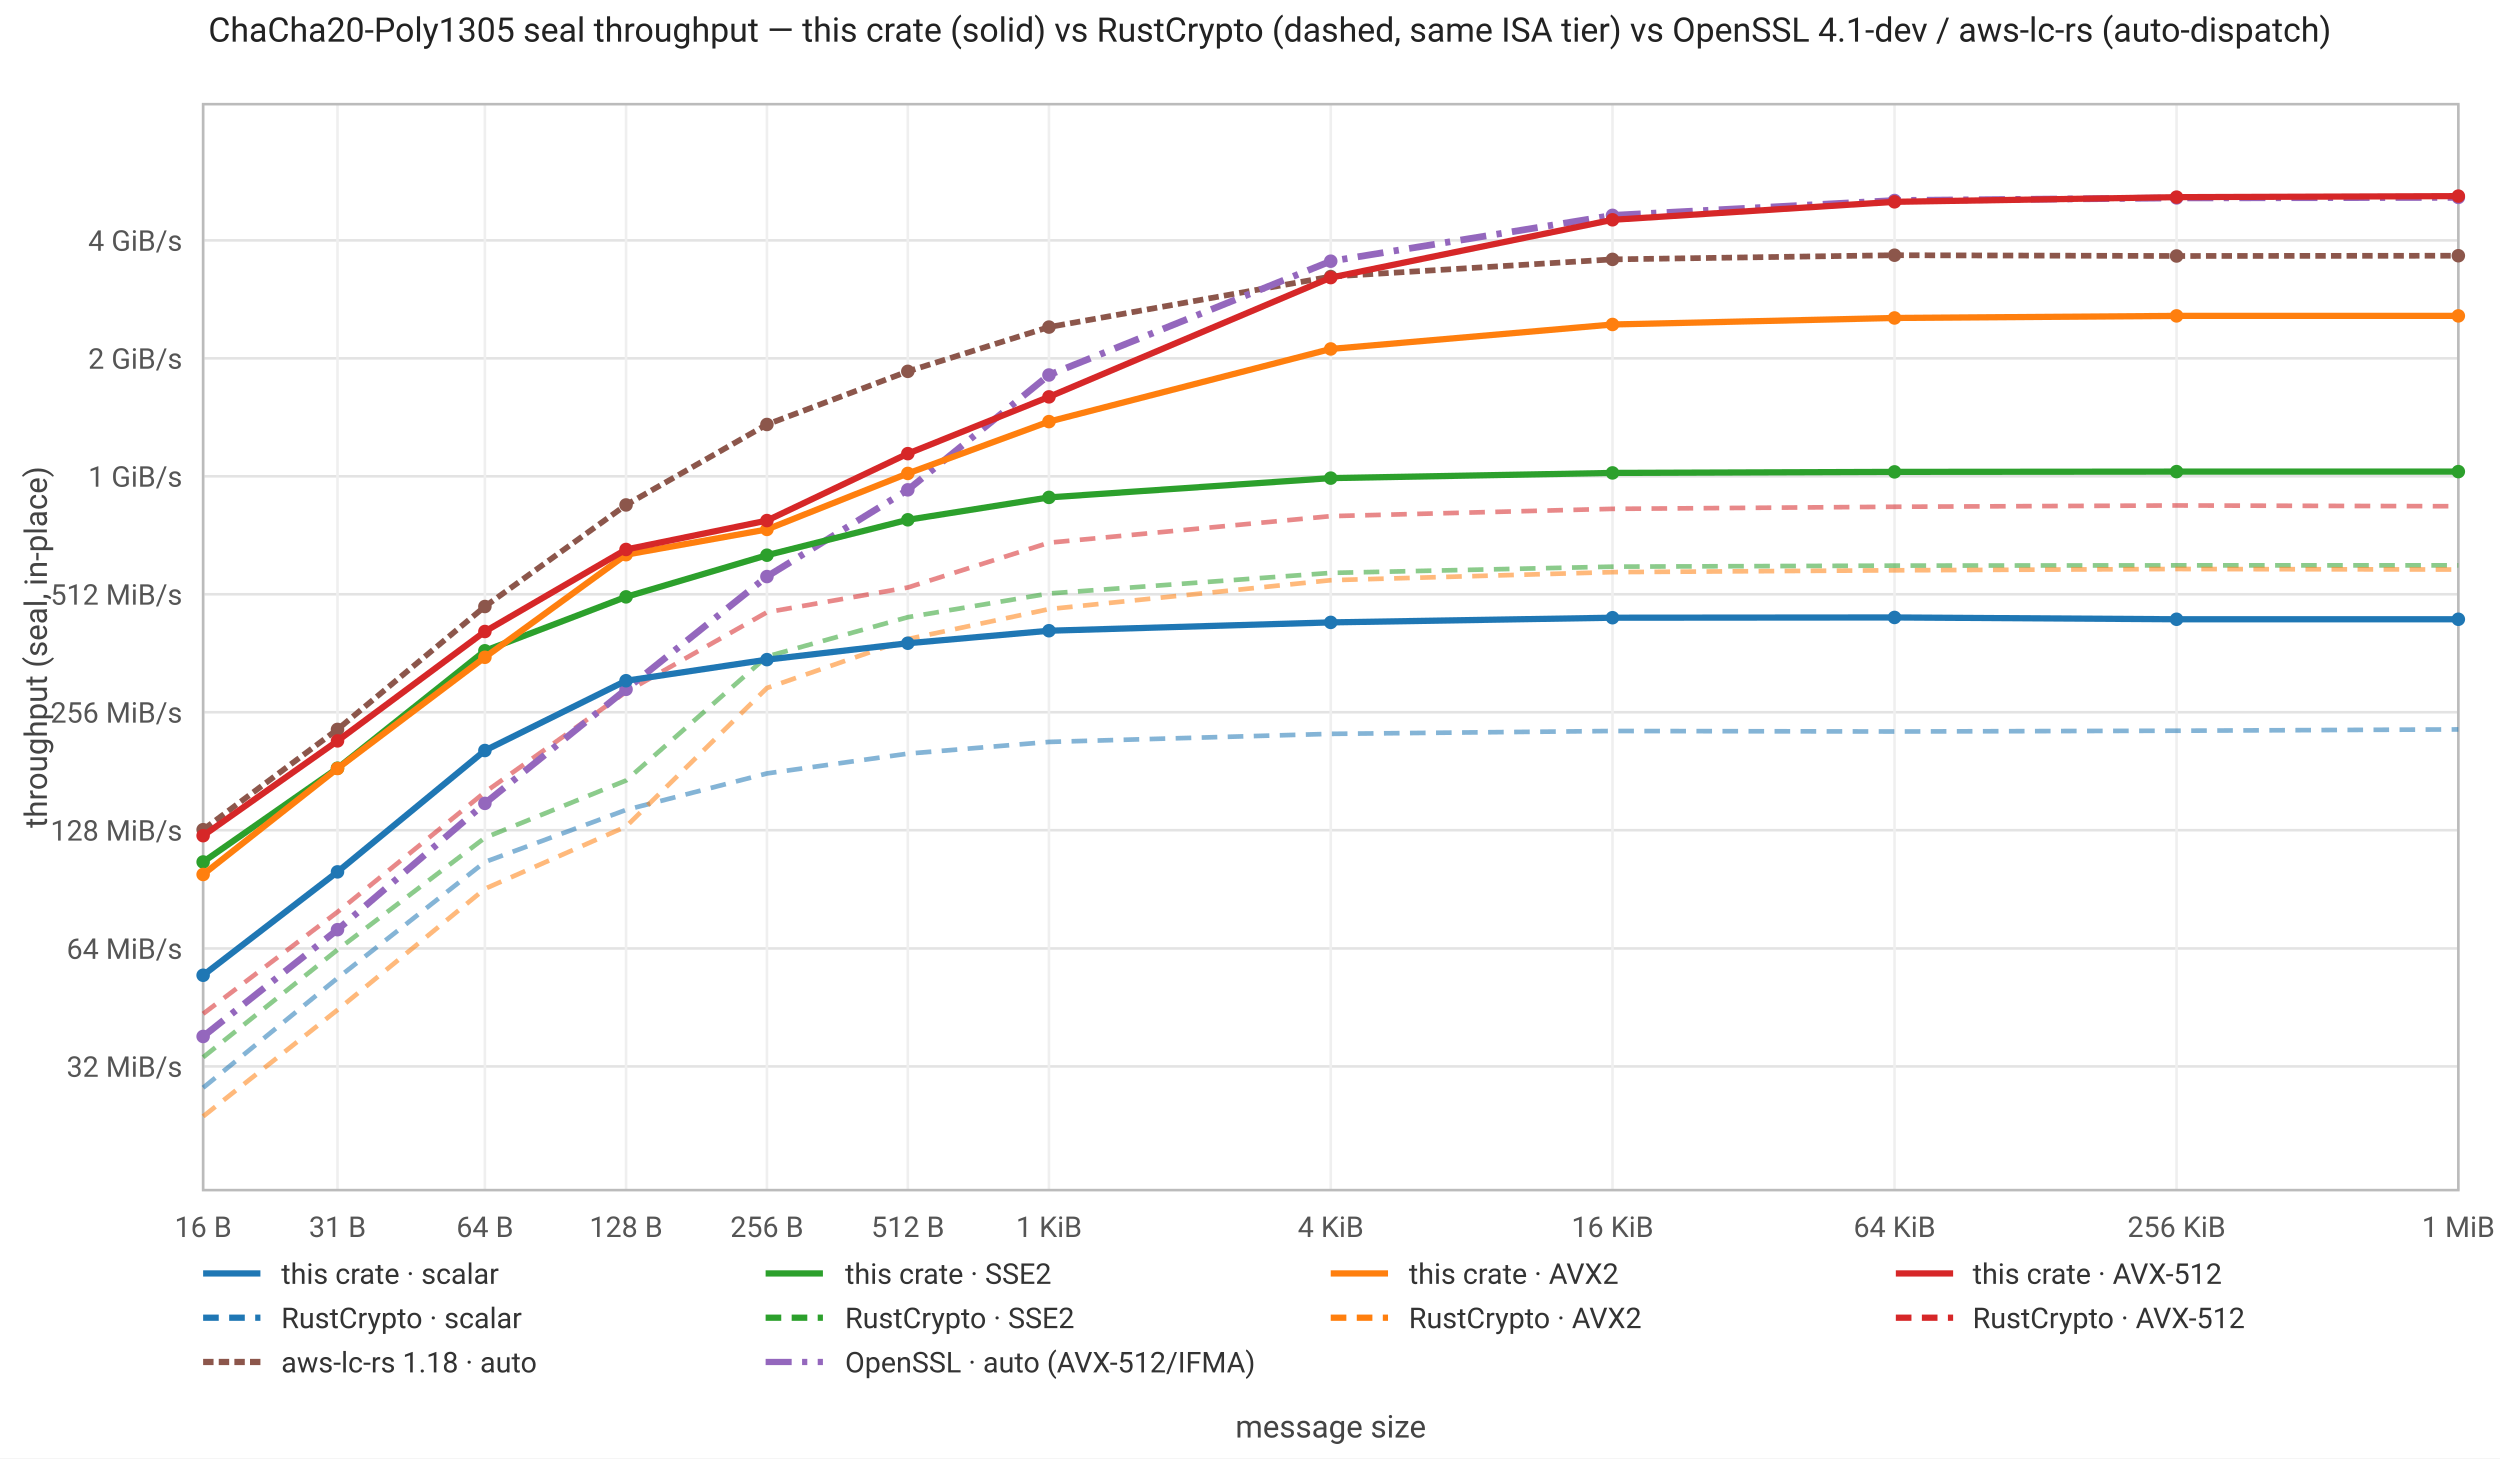
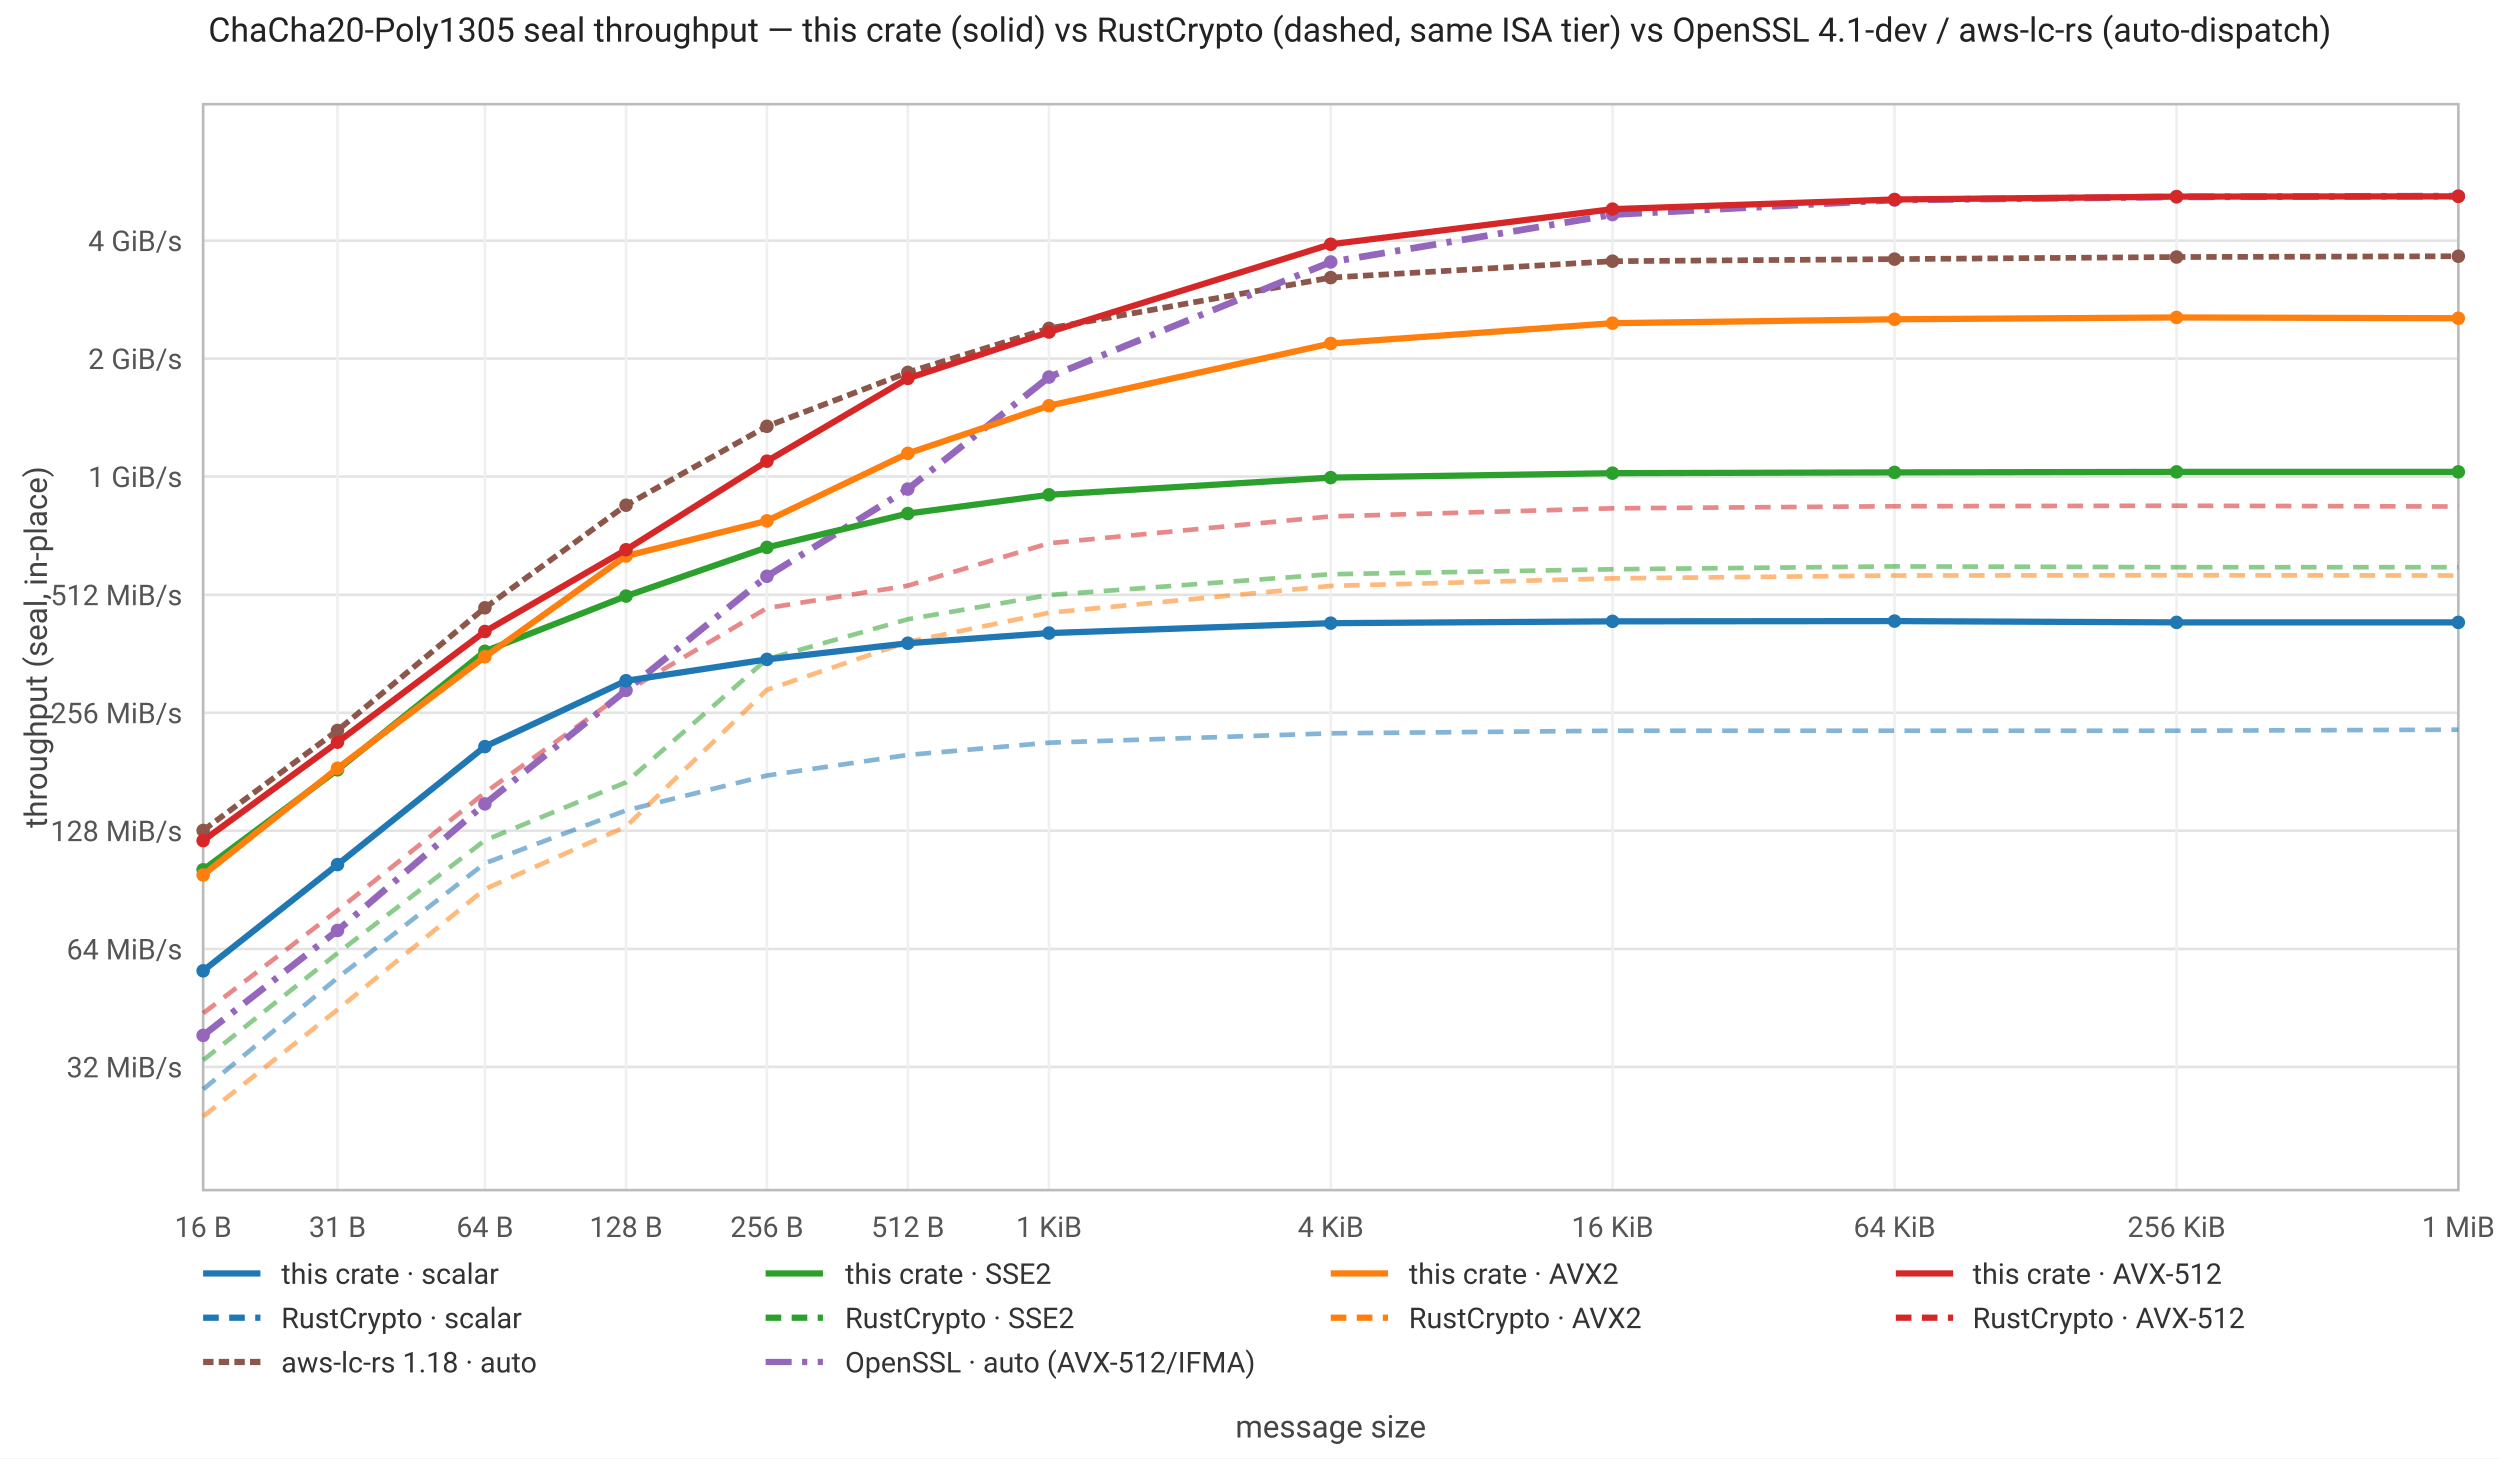
<svg xmlns="http://www.w3.org/2000/svg" width="960" height="560" viewBox="0 0 960 560">
  <rect width="960" height="560" fill="white" />
  <text x="80.0" y="16.0" font-size="13" text-anchor="start" fill="#222" font-family="system-ui,-apple-system,Segoe UI,Roboto,sans-serif">ChaCha20-Poly1305 seal throughput — this crate (solid) vs RustCrypto (dashed, same ISA tier) vs OpenSSL 4.1-dev / aws-lc-rs (auto-dispatch)</text>
  <line x1="78" y1="489" x2="100" y2="489" stroke="#1f77b4" stroke-width="2.4" />
  <text x="108.0" y="493.0" font-size="11.0" text-anchor="start" fill="#333" font-family="system-ui,-apple-system,Segoe UI,Roboto,sans-serif">this crate · scalar</text>
  <line x1="294" y1="489" x2="316" y2="489" stroke="#2ca02c" stroke-width="2.4" />
  <text x="324.5" y="493.0" font-size="11.0" text-anchor="start" fill="#333" font-family="system-ui,-apple-system,Segoe UI,Roboto,sans-serif">this crate · SSE2</text>
  <line x1="511" y1="489" x2="533" y2="489" stroke="#ff7f0e" stroke-width="2.4" />
  <text x="541.0" y="493.0" font-size="11.0" text-anchor="start" fill="#333" font-family="system-ui,-apple-system,Segoe UI,Roboto,sans-serif">this crate · AVX2</text>
  <line x1="728" y1="489" x2="750" y2="489" stroke="#d62728" stroke-width="2.4" />
  <text x="757.5" y="493.0" font-size="11.0" text-anchor="start" fill="#333" font-family="system-ui,-apple-system,Segoe UI,Roboto,sans-serif">this crate · AVX-512</text>
  <line x1="78" y1="506" x2="100" y2="506" stroke="#1f77b4" stroke-width="2.4" stroke-dasharray="6 4" />
  <text x="108.0" y="510.0" font-size="11.0" text-anchor="start" fill="#333" font-family="system-ui,-apple-system,Segoe UI,Roboto,sans-serif">RustCrypto · scalar</text>
  <line x1="294" y1="506" x2="316" y2="506" stroke="#2ca02c" stroke-width="2.4" stroke-dasharray="6 4" />
  <text x="324.5" y="510.0" font-size="11.0" text-anchor="start" fill="#333" font-family="system-ui,-apple-system,Segoe UI,Roboto,sans-serif">RustCrypto · SSE2</text>
  <line x1="511" y1="506" x2="533" y2="506" stroke="#ff7f0e" stroke-width="2.4" stroke-dasharray="6 4" />
  <text x="541.0" y="510.0" font-size="11.0" text-anchor="start" fill="#333" font-family="system-ui,-apple-system,Segoe UI,Roboto,sans-serif">RustCrypto · AVX2</text>
  <line x1="728" y1="506" x2="750" y2="506" stroke="#d62728" stroke-width="2.4" stroke-dasharray="6 4" />
  <text x="757.5" y="510.0" font-size="11.0" text-anchor="start" fill="#333" font-family="system-ui,-apple-system,Segoe UI,Roboto,sans-serif">RustCrypto · AVX-512</text>
  <line x1="78" y1="523" x2="100" y2="523" stroke="#8c564b" stroke-width="2.4" stroke-dasharray="4 2" />
  <text x="108.0" y="527.0" font-size="11.0" text-anchor="start" fill="#333" font-family="system-ui,-apple-system,Segoe UI,Roboto,sans-serif">aws-lc-rs 1.18 · auto</text>
  <line x1="294" y1="523" x2="316" y2="523" stroke="#9467bd" stroke-width="2.4" stroke-dasharray="10 4 2 4" />
  <text x="324.5" y="527.0" font-size="11.0" text-anchor="start" fill="#333" font-family="system-ui,-apple-system,Segoe UI,Roboto,sans-serif">OpenSSL · auto (AVX-512/IFMA)</text>
-   <line x1="78" y1="409.5" x2="944" y2="409.5" stroke="#e3e3e3" stroke-width="1" />
-   <text x="70.0" y="413.5" font-size="11" text-anchor="end" fill="#555" font-family="system-ui,-apple-system,Segoe UI,Roboto,sans-serif">32 MiB/s</text>
-   <line x1="78" y1="364.2" x2="944" y2="364.2" stroke="#e3e3e3" stroke-width="1" />
-   <text x="70.0" y="368.2" font-size="11" text-anchor="end" fill="#555" font-family="system-ui,-apple-system,Segoe UI,Roboto,sans-serif">64 MiB/s</text>
-   <line x1="78" y1="318.8" x2="944" y2="318.8" stroke="#e3e3e3" stroke-width="1" />
-   <text x="70.0" y="322.8" font-size="11" text-anchor="end" fill="#555" font-family="system-ui,-apple-system,Segoe UI,Roboto,sans-serif">128 MiB/s</text>
-   <line x1="78" y1="273.5" x2="944" y2="273.5" stroke="#e3e3e3" stroke-width="1" />
-   <text x="70.0" y="277.5" font-size="11" text-anchor="end" fill="#555" font-family="system-ui,-apple-system,Segoe UI,Roboto,sans-serif">256 MiB/s</text>
-   <line x1="78" y1="228.2" x2="944" y2="228.2" stroke="#e3e3e3" stroke-width="1" />
-   <text x="70.0" y="232.2" font-size="11" text-anchor="end" fill="#555" font-family="system-ui,-apple-system,Segoe UI,Roboto,sans-serif">512 MiB/s</text>
-   <line x1="78" y1="182.9" x2="944" y2="182.9" stroke="#e3e3e3" stroke-width="1" />
-   <text x="70.0" y="186.9" font-size="11" text-anchor="end" fill="#555" font-family="system-ui,-apple-system,Segoe UI,Roboto,sans-serif">1 GiB/s</text>
-   <line x1="78" y1="137.6" x2="944" y2="137.6" stroke="#e3e3e3" stroke-width="1" />
-   <text x="70.0" y="141.6" font-size="11" text-anchor="end" fill="#555" font-family="system-ui,-apple-system,Segoe UI,Roboto,sans-serif">2 GiB/s</text>
-   <line x1="78" y1="92.3" x2="944" y2="92.3" stroke="#e3e3e3" stroke-width="1" />
-   <text x="70.0" y="96.3" font-size="11" text-anchor="end" fill="#555" font-family="system-ui,-apple-system,Segoe UI,Roboto,sans-serif">4 GiB/s</text>
+   <line x1="78" y1="409.7" x2="944" y2="409.7" stroke="#e3e3e3" stroke-width="1" />
+   <text x="70.0" y="413.7" font-size="11" text-anchor="end" fill="#555" font-family="system-ui,-apple-system,Segoe UI,Roboto,sans-serif">32 MiB/s</text>
+   <line x1="78" y1="364.4" x2="944" y2="364.4" stroke="#e3e3e3" stroke-width="1" />
+   <text x="70.0" y="368.4" font-size="11" text-anchor="end" fill="#555" font-family="system-ui,-apple-system,Segoe UI,Roboto,sans-serif">64 MiB/s</text>
+   <line x1="78" y1="319.0" x2="944" y2="319.0" stroke="#e3e3e3" stroke-width="1" />
+   <text x="70.0" y="323.0" font-size="11" text-anchor="end" fill="#555" font-family="system-ui,-apple-system,Segoe UI,Roboto,sans-serif">128 MiB/s</text>
+   <line x1="78" y1="273.7" x2="944" y2="273.7" stroke="#e3e3e3" stroke-width="1" />
+   <text x="70.0" y="277.7" font-size="11" text-anchor="end" fill="#555" font-family="system-ui,-apple-system,Segoe UI,Roboto,sans-serif">256 MiB/s</text>
+   <line x1="78" y1="228.4" x2="944" y2="228.4" stroke="#e3e3e3" stroke-width="1" />
+   <text x="70.0" y="232.4" font-size="11" text-anchor="end" fill="#555" font-family="system-ui,-apple-system,Segoe UI,Roboto,sans-serif">512 MiB/s</text>
+   <line x1="78" y1="183.0" x2="944" y2="183.0" stroke="#e3e3e3" stroke-width="1" />
+   <text x="70.0" y="187.0" font-size="11" text-anchor="end" fill="#555" font-family="system-ui,-apple-system,Segoe UI,Roboto,sans-serif">1 GiB/s</text>
+   <line x1="78" y1="137.7" x2="944" y2="137.7" stroke="#e3e3e3" stroke-width="1" />
+   <text x="70.0" y="141.7" font-size="11" text-anchor="end" fill="#555" font-family="system-ui,-apple-system,Segoe UI,Roboto,sans-serif">2 GiB/s</text>
+   <line x1="78" y1="92.4" x2="944" y2="92.4" stroke="#e3e3e3" stroke-width="1" />
+   <text x="70.0" y="96.4" font-size="11" text-anchor="end" fill="#555" font-family="system-ui,-apple-system,Segoe UI,Roboto,sans-serif">4 GiB/s</text>
  <line x1="78.0" y1="40" x2="78.0" y2="457" stroke="#efefef" stroke-width="1" />
  <text x="78.0" y="475.0" font-size="11" text-anchor="middle" fill="#555" font-family="system-ui,-apple-system,Segoe UI,Roboto,sans-serif">16 B</text>
  <line x1="129.6" y1="40" x2="129.6" y2="457" stroke="#efefef" stroke-width="1" />
  <text x="129.6" y="475.0" font-size="11" text-anchor="middle" fill="#555" font-family="system-ui,-apple-system,Segoe UI,Roboto,sans-serif">31 B</text>
  <line x1="186.2" y1="40" x2="186.2" y2="457" stroke="#efefef" stroke-width="1" />
  <text x="186.2" y="475.0" font-size="11" text-anchor="middle" fill="#555" font-family="system-ui,-apple-system,Segoe UI,Roboto,sans-serif">64 B</text>
  <line x1="240.4" y1="40" x2="240.4" y2="457" stroke="#efefef" stroke-width="1" />
  <text x="240.4" y="475.0" font-size="11" text-anchor="middle" fill="#555" font-family="system-ui,-apple-system,Segoe UI,Roboto,sans-serif">128 B</text>
  <line x1="294.5" y1="40" x2="294.5" y2="457" stroke="#efefef" stroke-width="1" />
  <text x="294.5" y="475.0" font-size="11" text-anchor="middle" fill="#555" font-family="system-ui,-apple-system,Segoe UI,Roboto,sans-serif">256 B</text>
  <line x1="348.6" y1="40" x2="348.6" y2="457" stroke="#efefef" stroke-width="1" />
  <text x="348.6" y="475.0" font-size="11" text-anchor="middle" fill="#555" font-family="system-ui,-apple-system,Segoe UI,Roboto,sans-serif">512 B</text>
  <line x1="402.8" y1="40" x2="402.8" y2="457" stroke="#efefef" stroke-width="1" />
  <text x="402.8" y="475.0" font-size="11" text-anchor="middle" fill="#555" font-family="system-ui,-apple-system,Segoe UI,Roboto,sans-serif">1 KiB</text>
  <line x1="511.0" y1="40" x2="511.0" y2="457" stroke="#efefef" stroke-width="1" />
  <text x="511.0" y="475.0" font-size="11" text-anchor="middle" fill="#555" font-family="system-ui,-apple-system,Segoe UI,Roboto,sans-serif">4 KiB</text>
  <line x1="619.2" y1="40" x2="619.2" y2="457" stroke="#efefef" stroke-width="1" />
  <text x="619.2" y="475.0" font-size="11" text-anchor="middle" fill="#555" font-family="system-ui,-apple-system,Segoe UI,Roboto,sans-serif">16 KiB</text>
  <line x1="727.5" y1="40" x2="727.5" y2="457" stroke="#efefef" stroke-width="1" />
  <text x="727.5" y="475.0" font-size="11" text-anchor="middle" fill="#555" font-family="system-ui,-apple-system,Segoe UI,Roboto,sans-serif">64 KiB</text>
  <line x1="835.8" y1="40" x2="835.8" y2="457" stroke="#efefef" stroke-width="1" />
  <text x="835.8" y="475.0" font-size="11" text-anchor="middle" fill="#555" font-family="system-ui,-apple-system,Segoe UI,Roboto,sans-serif">256 KiB</text>
  <line x1="944.0" y1="40" x2="944.0" y2="457" stroke="#efefef" stroke-width="1" />
  <text x="944.0" y="475.0" font-size="11" text-anchor="middle" fill="#555" font-family="system-ui,-apple-system,Segoe UI,Roboto,sans-serif">1 MiB</text>
  <rect x="78" y="40" width="866" height="417" fill="none" stroke="#bbb" />
  <text x="511.0" y="552.0" font-size="12" text-anchor="middle" fill="#444" font-family="system-ui,-apple-system,Segoe UI,Roboto,sans-serif">message size</text>
  <text x="18.0" y="248.5" font-size="12" text-anchor="middle" fill="#444" font-family="system-ui,-apple-system,Segoe UI,Roboto,sans-serif" transform="rotate(-90 18 248.5)">throughput (seal, in-place)</text>
-   <polyline points="78.0,417.7 129.6,375.6 186.2,331.0 240.4,311.0 294.5,297.0 348.6,289.4 402.8,284.9 511.0,281.8 619.2,280.7 727.5,280.9 835.8,280.6 944.0,280.1" fill="none" stroke="#1f77b4" stroke-width="1.8" stroke-dasharray="6 4" opacity="0.55" />
-   <polyline points="78.0,406.0 129.6,364.7 186.2,321.7 240.4,299.7 294.5,252.1 348.6,237.0 402.8,227.9 511.0,220.0 619.2,217.6 727.5,217.2 835.8,217.1 944.0,217.1" fill="none" stroke="#2ca02c" stroke-width="1.8" stroke-dasharray="6 4" opacity="0.55" />
-   <polyline points="78.0,428.7 129.6,387.8 186.2,341.3 240.4,317.4 294.5,264.2 348.6,245.4 402.8,233.9 511.0,222.8 619.2,219.7 727.5,219.0 835.8,218.5 944.0,218.7" fill="none" stroke="#ff7f0e" stroke-width="1.8" stroke-dasharray="6 4" opacity="0.55" />
-   <polyline points="78.0,389.3 129.6,350.2 186.2,304.2 240.4,265.7 294.5,235.1 348.6,225.6 402.8,208.4 511.0,198.2 619.2,195.4 727.5,194.6 835.8,194.1 944.0,194.4" fill="none" stroke="#d62728" stroke-width="1.8" stroke-dasharray="6 4" opacity="0.55" />
-   <polyline points="78.0,318.6 129.6,280.1 186.2,232.9 240.4,193.9 294.5,163.0 348.6,142.6 402.8,125.6 511.0,106.2 619.2,99.6 727.5,98.0 835.8,98.3 944.0,98.2" fill="none" stroke="#8c564b" stroke-width="2.2" stroke-dasharray="4 2" opacity="1.0" />
-   <circle cx="78.0" cy="318.6" r="2.6" fill="#8c564b" opacity="1.0" />
-   <circle cx="129.6" cy="280.1" r="2.6" fill="#8c564b" opacity="1.0" />
-   <circle cx="186.2" cy="232.9" r="2.6" fill="#8c564b" opacity="1.0" />
-   <circle cx="240.4" cy="193.9" r="2.6" fill="#8c564b" opacity="1.0" />
-   <circle cx="294.5" cy="163.0" r="2.6" fill="#8c564b" opacity="1.0" />
-   <circle cx="348.6" cy="142.6" r="2.6" fill="#8c564b" opacity="1.0" />
-   <circle cx="402.8" cy="125.6" r="2.6" fill="#8c564b" opacity="1.0" />
-   <circle cx="511.0" cy="106.2" r="2.6" fill="#8c564b" opacity="1.0" />
-   <circle cx="619.2" cy="99.6" r="2.6" fill="#8c564b" opacity="1.0" />
-   <circle cx="727.5" cy="98.0" r="2.6" fill="#8c564b" opacity="1.0" />
-   <circle cx="835.8" cy="98.3" r="2.6" fill="#8c564b" opacity="1.0" />
-   <circle cx="944.0" cy="98.2" r="2.6" fill="#8c564b" opacity="1.0" />
-   <polyline points="78.0,398.0 129.6,357.0 186.2,308.5 240.4,264.7 294.5,221.4 348.6,188.1 402.8,144.0 511.0,100.3 619.2,82.7 727.5,77.0 835.8,76.0 944.0,75.8" fill="none" stroke="#9467bd" stroke-width="2.6" stroke-dasharray="10 4 2 4" opacity="1.0" />
-   <circle cx="78.0" cy="398.0" r="2.6" fill="#9467bd" opacity="1.0" />
-   <circle cx="129.6" cy="357.0" r="2.6" fill="#9467bd" opacity="1.0" />
-   <circle cx="186.2" cy="308.5" r="2.6" fill="#9467bd" opacity="1.0" />
-   <circle cx="240.4" cy="264.7" r="2.6" fill="#9467bd" opacity="1.0" />
-   <circle cx="294.5" cy="221.4" r="2.6" fill="#9467bd" opacity="1.0" />
-   <circle cx="348.6" cy="188.1" r="2.6" fill="#9467bd" opacity="1.0" />
-   <circle cx="402.8" cy="144.0" r="2.6" fill="#9467bd" opacity="1.0" />
-   <circle cx="511.0" cy="100.3" r="2.6" fill="#9467bd" opacity="1.0" />
-   <circle cx="619.2" cy="82.7" r="2.6" fill="#9467bd" opacity="1.0" />
-   <circle cx="727.5" cy="77.0" r="2.6" fill="#9467bd" opacity="1.0" />
-   <circle cx="835.8" cy="76.0" r="2.6" fill="#9467bd" opacity="1.0" />
-   <circle cx="944.0" cy="75.8" r="2.6" fill="#9467bd" opacity="1.0" />
-   <polyline points="78.0,374.5 129.6,334.8 186.2,288.2 240.4,261.4 294.5,253.3 348.6,247.0 402.8,242.2 511.0,239.0 619.2,237.2 727.5,237.1 835.8,237.8 944.0,237.8" fill="none" stroke="#1f77b4" stroke-width="2.4" opacity="1.0" />
-   <circle cx="78.0" cy="374.5" r="2.6" fill="#1f77b4" opacity="1.0" />
-   <circle cx="129.6" cy="334.8" r="2.6" fill="#1f77b4" opacity="1.0" />
-   <circle cx="186.2" cy="288.2" r="2.6" fill="#1f77b4" opacity="1.0" />
+   <polyline points="78.0,418.3 129.6,375.5 186.2,331.5 240.4,311.2 294.5,297.8 348.6,289.9 402.8,285.2 511.0,281.6 619.2,280.6 727.5,280.6 835.8,280.6 944.0,280.2" fill="none" stroke="#1f77b4" stroke-width="1.8" stroke-dasharray="6 4" opacity="0.55" />
+   <polyline points="78.0,407.1 129.6,366.0 186.2,322.7 240.4,300.4 294.5,253.1 348.6,237.8 402.8,228.5 511.0,220.5 619.2,218.6 727.5,217.5 835.8,217.8 944.0,217.8" fill="none" stroke="#2ca02c" stroke-width="1.8" stroke-dasharray="6 4" opacity="0.55" />
+   <polyline points="78.0,428.7 129.6,387.7 186.2,341.4 240.4,317.4 294.5,264.9 348.6,246.5 402.8,235.3 511.0,225.0 619.2,222.1 727.5,221.0 835.8,220.9 944.0,221.0" fill="none" stroke="#ff7f0e" stroke-width="1.8" stroke-dasharray="6 4" opacity="0.55" />
+   <polyline points="78.0,389.1 129.6,349.6 186.2,304.4 240.4,265.5 294.5,233.5 348.6,224.9 402.8,208.6 511.0,198.3 619.2,195.2 727.5,194.4 835.8,194.2 944.0,194.5" fill="none" stroke="#d62728" stroke-width="1.8" stroke-dasharray="6 4" opacity="0.55" />
+   <polyline points="78.0,318.9 129.6,280.5 186.2,233.4 240.4,194.0 294.5,163.7 348.6,143.0 402.8,126.1 511.0,106.6 619.2,100.3 727.5,99.5 835.8,98.7 944.0,98.4" fill="none" stroke="#8c564b" stroke-width="2.2" stroke-dasharray="4 2" opacity="1.0" />
+   <circle cx="78.0" cy="318.9" r="2.6" fill="#8c564b" opacity="1.0" />
+   <circle cx="129.6" cy="280.5" r="2.6" fill="#8c564b" opacity="1.0" />
+   <circle cx="186.2" cy="233.4" r="2.6" fill="#8c564b" opacity="1.0" />
+   <circle cx="240.4" cy="194.0" r="2.6" fill="#8c564b" opacity="1.0" />
+   <circle cx="294.5" cy="163.7" r="2.6" fill="#8c564b" opacity="1.0" />
+   <circle cx="348.6" cy="143.0" r="2.6" fill="#8c564b" opacity="1.0" />
+   <circle cx="402.8" cy="126.1" r="2.6" fill="#8c564b" opacity="1.0" />
+   <circle cx="511.0" cy="106.6" r="2.6" fill="#8c564b" opacity="1.0" />
+   <circle cx="619.2" cy="100.3" r="2.6" fill="#8c564b" opacity="1.0" />
+   <circle cx="727.5" cy="99.5" r="2.6" fill="#8c564b" opacity="1.0" />
+   <circle cx="835.8" cy="98.7" r="2.6" fill="#8c564b" opacity="1.0" />
+   <circle cx="944.0" cy="98.4" r="2.6" fill="#8c564b" opacity="1.0" />
+   <polyline points="78.0,397.6 129.6,357.3 186.2,308.7 240.4,265.1 294.5,221.3 348.6,187.8 402.8,144.8 511.0,100.6 619.2,82.4 727.5,76.8 835.8,75.6 944.0,75.3" fill="none" stroke="#9467bd" stroke-width="2.6" stroke-dasharray="10 4 2 4" opacity="1.0" />
+   <circle cx="78.0" cy="397.6" r="2.6" fill="#9467bd" opacity="1.0" />
+   <circle cx="129.6" cy="357.3" r="2.6" fill="#9467bd" opacity="1.0" />
+   <circle cx="186.2" cy="308.7" r="2.6" fill="#9467bd" opacity="1.0" />
+   <circle cx="240.4" cy="265.1" r="2.6" fill="#9467bd" opacity="1.0" />
+   <circle cx="294.5" cy="221.3" r="2.6" fill="#9467bd" opacity="1.0" />
+   <circle cx="348.6" cy="187.8" r="2.6" fill="#9467bd" opacity="1.0" />
+   <circle cx="402.8" cy="144.8" r="2.6" fill="#9467bd" opacity="1.0" />
+   <circle cx="511.0" cy="100.6" r="2.6" fill="#9467bd" opacity="1.0" />
+   <circle cx="619.2" cy="82.4" r="2.6" fill="#9467bd" opacity="1.0" />
+   <circle cx="727.5" cy="76.8" r="2.6" fill="#9467bd" opacity="1.0" />
+   <circle cx="835.8" cy="75.6" r="2.6" fill="#9467bd" opacity="1.0" />
+   <circle cx="944.0" cy="75.3" r="2.6" fill="#9467bd" opacity="1.0" />
+   <polyline points="78.0,372.8 129.6,332.0 186.2,286.7 240.4,261.4 294.5,253.2 348.6,247.0 402.8,243.1 511.0,239.3 619.2,238.6 727.5,238.5 835.8,239.0 944.0,239.0" fill="none" stroke="#1f77b4" stroke-width="2.4" opacity="1.0" />
+   <circle cx="78.0" cy="372.8" r="2.6" fill="#1f77b4" opacity="1.0" />
+   <circle cx="129.6" cy="332.0" r="2.6" fill="#1f77b4" opacity="1.0" />
+   <circle cx="186.2" cy="286.7" r="2.6" fill="#1f77b4" opacity="1.0" />
  <circle cx="240.4" cy="261.4" r="2.6" fill="#1f77b4" opacity="1.0" />
-   <circle cx="294.5" cy="253.3" r="2.6" fill="#1f77b4" opacity="1.0" />
+   <circle cx="294.5" cy="253.2" r="2.6" fill="#1f77b4" opacity="1.0" />
  <circle cx="348.6" cy="247.0" r="2.6" fill="#1f77b4" opacity="1.0" />
-   <circle cx="402.8" cy="242.2" r="2.6" fill="#1f77b4" opacity="1.0" />
-   <circle cx="511.0" cy="239.0" r="2.6" fill="#1f77b4" opacity="1.0" />
-   <circle cx="619.2" cy="237.2" r="2.6" fill="#1f77b4" opacity="1.0" />
-   <circle cx="727.5" cy="237.1" r="2.6" fill="#1f77b4" opacity="1.0" />
-   <circle cx="835.8" cy="237.8" r="2.6" fill="#1f77b4" opacity="1.0" />
-   <circle cx="944.0" cy="237.8" r="2.6" fill="#1f77b4" opacity="1.0" />
-   <polyline points="78.0,331.0 129.6,295.0 186.2,249.9 240.4,229.2 294.5,213.2 348.6,199.6 402.8,191.0 511.0,183.6 619.2,181.6 727.5,181.2 835.8,181.1 944.0,181.1" fill="none" stroke="#2ca02c" stroke-width="2.4" opacity="1.0" />
-   <circle cx="78.0" cy="331.0" r="2.6" fill="#2ca02c" opacity="1.0" />
-   <circle cx="129.6" cy="295.0" r="2.6" fill="#2ca02c" opacity="1.0" />
-   <circle cx="186.2" cy="249.9" r="2.6" fill="#2ca02c" opacity="1.0" />
-   <circle cx="240.4" cy="229.2" r="2.6" fill="#2ca02c" opacity="1.0" />
-   <circle cx="294.5" cy="213.2" r="2.6" fill="#2ca02c" opacity="1.0" />
-   <circle cx="348.6" cy="199.6" r="2.6" fill="#2ca02c" opacity="1.0" />
-   <circle cx="402.8" cy="191.0" r="2.6" fill="#2ca02c" opacity="1.0" />
-   <circle cx="511.0" cy="183.6" r="2.6" fill="#2ca02c" opacity="1.0" />
-   <circle cx="619.2" cy="181.6" r="2.6" fill="#2ca02c" opacity="1.0" />
-   <circle cx="727.5" cy="181.2" r="2.6" fill="#2ca02c" opacity="1.0" />
-   <circle cx="835.8" cy="181.1" r="2.6" fill="#2ca02c" opacity="1.0" />
-   <circle cx="944.0" cy="181.1" r="2.6" fill="#2ca02c" opacity="1.0" />
-   <polyline points="78.0,335.8 129.6,295.1 186.2,252.4 240.4,213.0 294.5,203.3 348.6,181.8 402.8,161.9 511.0,134.0 619.2,124.6 727.5,122.1 835.8,121.3 944.0,121.3" fill="none" stroke="#ff7f0e" stroke-width="2.4" opacity="1.0" />
-   <circle cx="78.0" cy="335.8" r="2.6" fill="#ff7f0e" opacity="1.0" />
-   <circle cx="129.6" cy="295.1" r="2.6" fill="#ff7f0e" opacity="1.0" />
-   <circle cx="186.2" cy="252.4" r="2.6" fill="#ff7f0e" opacity="1.0" />
-   <circle cx="240.4" cy="213.0" r="2.6" fill="#ff7f0e" opacity="1.0" />
-   <circle cx="294.5" cy="203.3" r="2.6" fill="#ff7f0e" opacity="1.0" />
-   <circle cx="348.6" cy="181.8" r="2.6" fill="#ff7f0e" opacity="1.0" />
-   <circle cx="402.8" cy="161.9" r="2.6" fill="#ff7f0e" opacity="1.0" />
-   <circle cx="511.0" cy="134.0" r="2.6" fill="#ff7f0e" opacity="1.0" />
-   <circle cx="619.2" cy="124.6" r="2.6" fill="#ff7f0e" opacity="1.0" />
-   <circle cx="727.5" cy="122.1" r="2.6" fill="#ff7f0e" opacity="1.0" />
-   <circle cx="835.8" cy="121.3" r="2.6" fill="#ff7f0e" opacity="1.0" />
-   <circle cx="944.0" cy="121.3" r="2.6" fill="#ff7f0e" opacity="1.0" />
-   <polyline points="78.0,320.9 129.6,284.5 186.2,242.5 240.4,211.0 294.5,199.9 348.6,174.2 402.8,152.4 511.0,106.6 619.2,84.4 727.5,77.5 835.8,75.7 944.0,75.3" fill="none" stroke="#d62728" stroke-width="2.4" opacity="1.0" />
-   <circle cx="78.0" cy="320.9" r="2.6" fill="#d62728" opacity="1.0" />
-   <circle cx="129.6" cy="284.5" r="2.6" fill="#d62728" opacity="1.0" />
+   <circle cx="402.8" cy="243.1" r="2.6" fill="#1f77b4" opacity="1.0" />
+   <circle cx="511.0" cy="239.3" r="2.6" fill="#1f77b4" opacity="1.0" />
+   <circle cx="619.2" cy="238.6" r="2.6" fill="#1f77b4" opacity="1.0" />
+   <circle cx="727.5" cy="238.5" r="2.6" fill="#1f77b4" opacity="1.0" />
+   <circle cx="835.8" cy="239.0" r="2.6" fill="#1f77b4" opacity="1.0" />
+   <circle cx="944.0" cy="239.0" r="2.6" fill="#1f77b4" opacity="1.0" />
+   <polyline points="78.0,334.0 129.6,295.6 186.2,250.1 240.4,228.9 294.5,210.2 348.6,197.2 402.8,190.0 511.0,183.4 619.2,181.7 727.5,181.4 835.8,181.2 944.0,181.2" fill="none" stroke="#2ca02c" stroke-width="2.4" opacity="1.0" />
+   <circle cx="78.0" cy="334.0" r="2.6" fill="#2ca02c" opacity="1.0" />
+   <circle cx="129.6" cy="295.6" r="2.6" fill="#2ca02c" opacity="1.0" />
+   <circle cx="186.2" cy="250.1" r="2.6" fill="#2ca02c" opacity="1.0" />
+   <circle cx="240.4" cy="228.9" r="2.6" fill="#2ca02c" opacity="1.0" />
+   <circle cx="294.5" cy="210.2" r="2.6" fill="#2ca02c" opacity="1.0" />
+   <circle cx="348.6" cy="197.2" r="2.6" fill="#2ca02c" opacity="1.0" />
+   <circle cx="402.8" cy="190.0" r="2.6" fill="#2ca02c" opacity="1.0" />
+   <circle cx="511.0" cy="183.4" r="2.6" fill="#2ca02c" opacity="1.0" />
+   <circle cx="619.2" cy="181.7" r="2.6" fill="#2ca02c" opacity="1.0" />
+   <circle cx="727.5" cy="181.4" r="2.6" fill="#2ca02c" opacity="1.0" />
+   <circle cx="835.8" cy="181.2" r="2.6" fill="#2ca02c" opacity="1.0" />
+   <circle cx="944.0" cy="181.2" r="2.6" fill="#2ca02c" opacity="1.0" />
+   <polyline points="78.0,336.0 129.6,295.0 186.2,252.2 240.4,213.5 294.5,200.0 348.6,174.1 402.8,155.8 511.0,131.9 619.2,124.1 727.5,122.6 835.8,121.9 944.0,122.2" fill="none" stroke="#ff7f0e" stroke-width="2.4" opacity="1.0" />
+   <circle cx="78.0" cy="336.0" r="2.6" fill="#ff7f0e" opacity="1.0" />
+   <circle cx="129.6" cy="295.0" r="2.6" fill="#ff7f0e" opacity="1.0" />
+   <circle cx="186.2" cy="252.2" r="2.6" fill="#ff7f0e" opacity="1.0" />
+   <circle cx="240.4" cy="213.5" r="2.6" fill="#ff7f0e" opacity="1.0" />
+   <circle cx="294.5" cy="200.0" r="2.6" fill="#ff7f0e" opacity="1.0" />
+   <circle cx="348.6" cy="174.1" r="2.6" fill="#ff7f0e" opacity="1.0" />
+   <circle cx="402.8" cy="155.8" r="2.6" fill="#ff7f0e" opacity="1.0" />
+   <circle cx="511.0" cy="131.9" r="2.6" fill="#ff7f0e" opacity="1.0" />
+   <circle cx="619.2" cy="124.1" r="2.6" fill="#ff7f0e" opacity="1.0" />
+   <circle cx="727.5" cy="122.6" r="2.6" fill="#ff7f0e" opacity="1.0" />
+   <circle cx="835.8" cy="121.9" r="2.6" fill="#ff7f0e" opacity="1.0" />
+   <circle cx="944.0" cy="122.2" r="2.6" fill="#ff7f0e" opacity="1.0" />
+   <polyline points="78.0,322.8 129.6,285.0 186.2,242.5 240.4,211.1 294.5,177.1 348.6,145.3 402.8,127.5 511.0,93.8 619.2,80.3 727.5,76.6 835.8,75.5 944.0,75.4" fill="none" stroke="#d62728" stroke-width="2.4" opacity="1.0" />
+   <circle cx="78.0" cy="322.8" r="2.6" fill="#d62728" opacity="1.0" />
+   <circle cx="129.6" cy="285.0" r="2.6" fill="#d62728" opacity="1.0" />
  <circle cx="186.2" cy="242.5" r="2.6" fill="#d62728" opacity="1.0" />
-   <circle cx="240.4" cy="211.0" r="2.6" fill="#d62728" opacity="1.0" />
-   <circle cx="294.5" cy="199.9" r="2.6" fill="#d62728" opacity="1.0" />
-   <circle cx="348.6" cy="174.2" r="2.6" fill="#d62728" opacity="1.0" />
-   <circle cx="402.8" cy="152.4" r="2.6" fill="#d62728" opacity="1.0" />
-   <circle cx="511.0" cy="106.6" r="2.6" fill="#d62728" opacity="1.0" />
-   <circle cx="619.2" cy="84.4" r="2.6" fill="#d62728" opacity="1.0" />
-   <circle cx="727.5" cy="77.5" r="2.6" fill="#d62728" opacity="1.0" />
-   <circle cx="835.8" cy="75.7" r="2.6" fill="#d62728" opacity="1.0" />
-   <circle cx="944.0" cy="75.3" r="2.6" fill="#d62728" opacity="1.0" />
+   <circle cx="240.4" cy="211.1" r="2.6" fill="#d62728" opacity="1.0" />
+   <circle cx="294.5" cy="177.1" r="2.6" fill="#d62728" opacity="1.0" />
+   <circle cx="348.6" cy="145.3" r="2.6" fill="#d62728" opacity="1.0" />
+   <circle cx="402.8" cy="127.5" r="2.6" fill="#d62728" opacity="1.0" />
+   <circle cx="511.0" cy="93.8" r="2.6" fill="#d62728" opacity="1.0" />
+   <circle cx="619.2" cy="80.3" r="2.6" fill="#d62728" opacity="1.0" />
+   <circle cx="727.5" cy="76.6" r="2.6" fill="#d62728" opacity="1.0" />
+   <circle cx="835.8" cy="75.5" r="2.6" fill="#d62728" opacity="1.0" />
+   <circle cx="944.0" cy="75.4" r="2.6" fill="#d62728" opacity="1.0" />
</svg>
